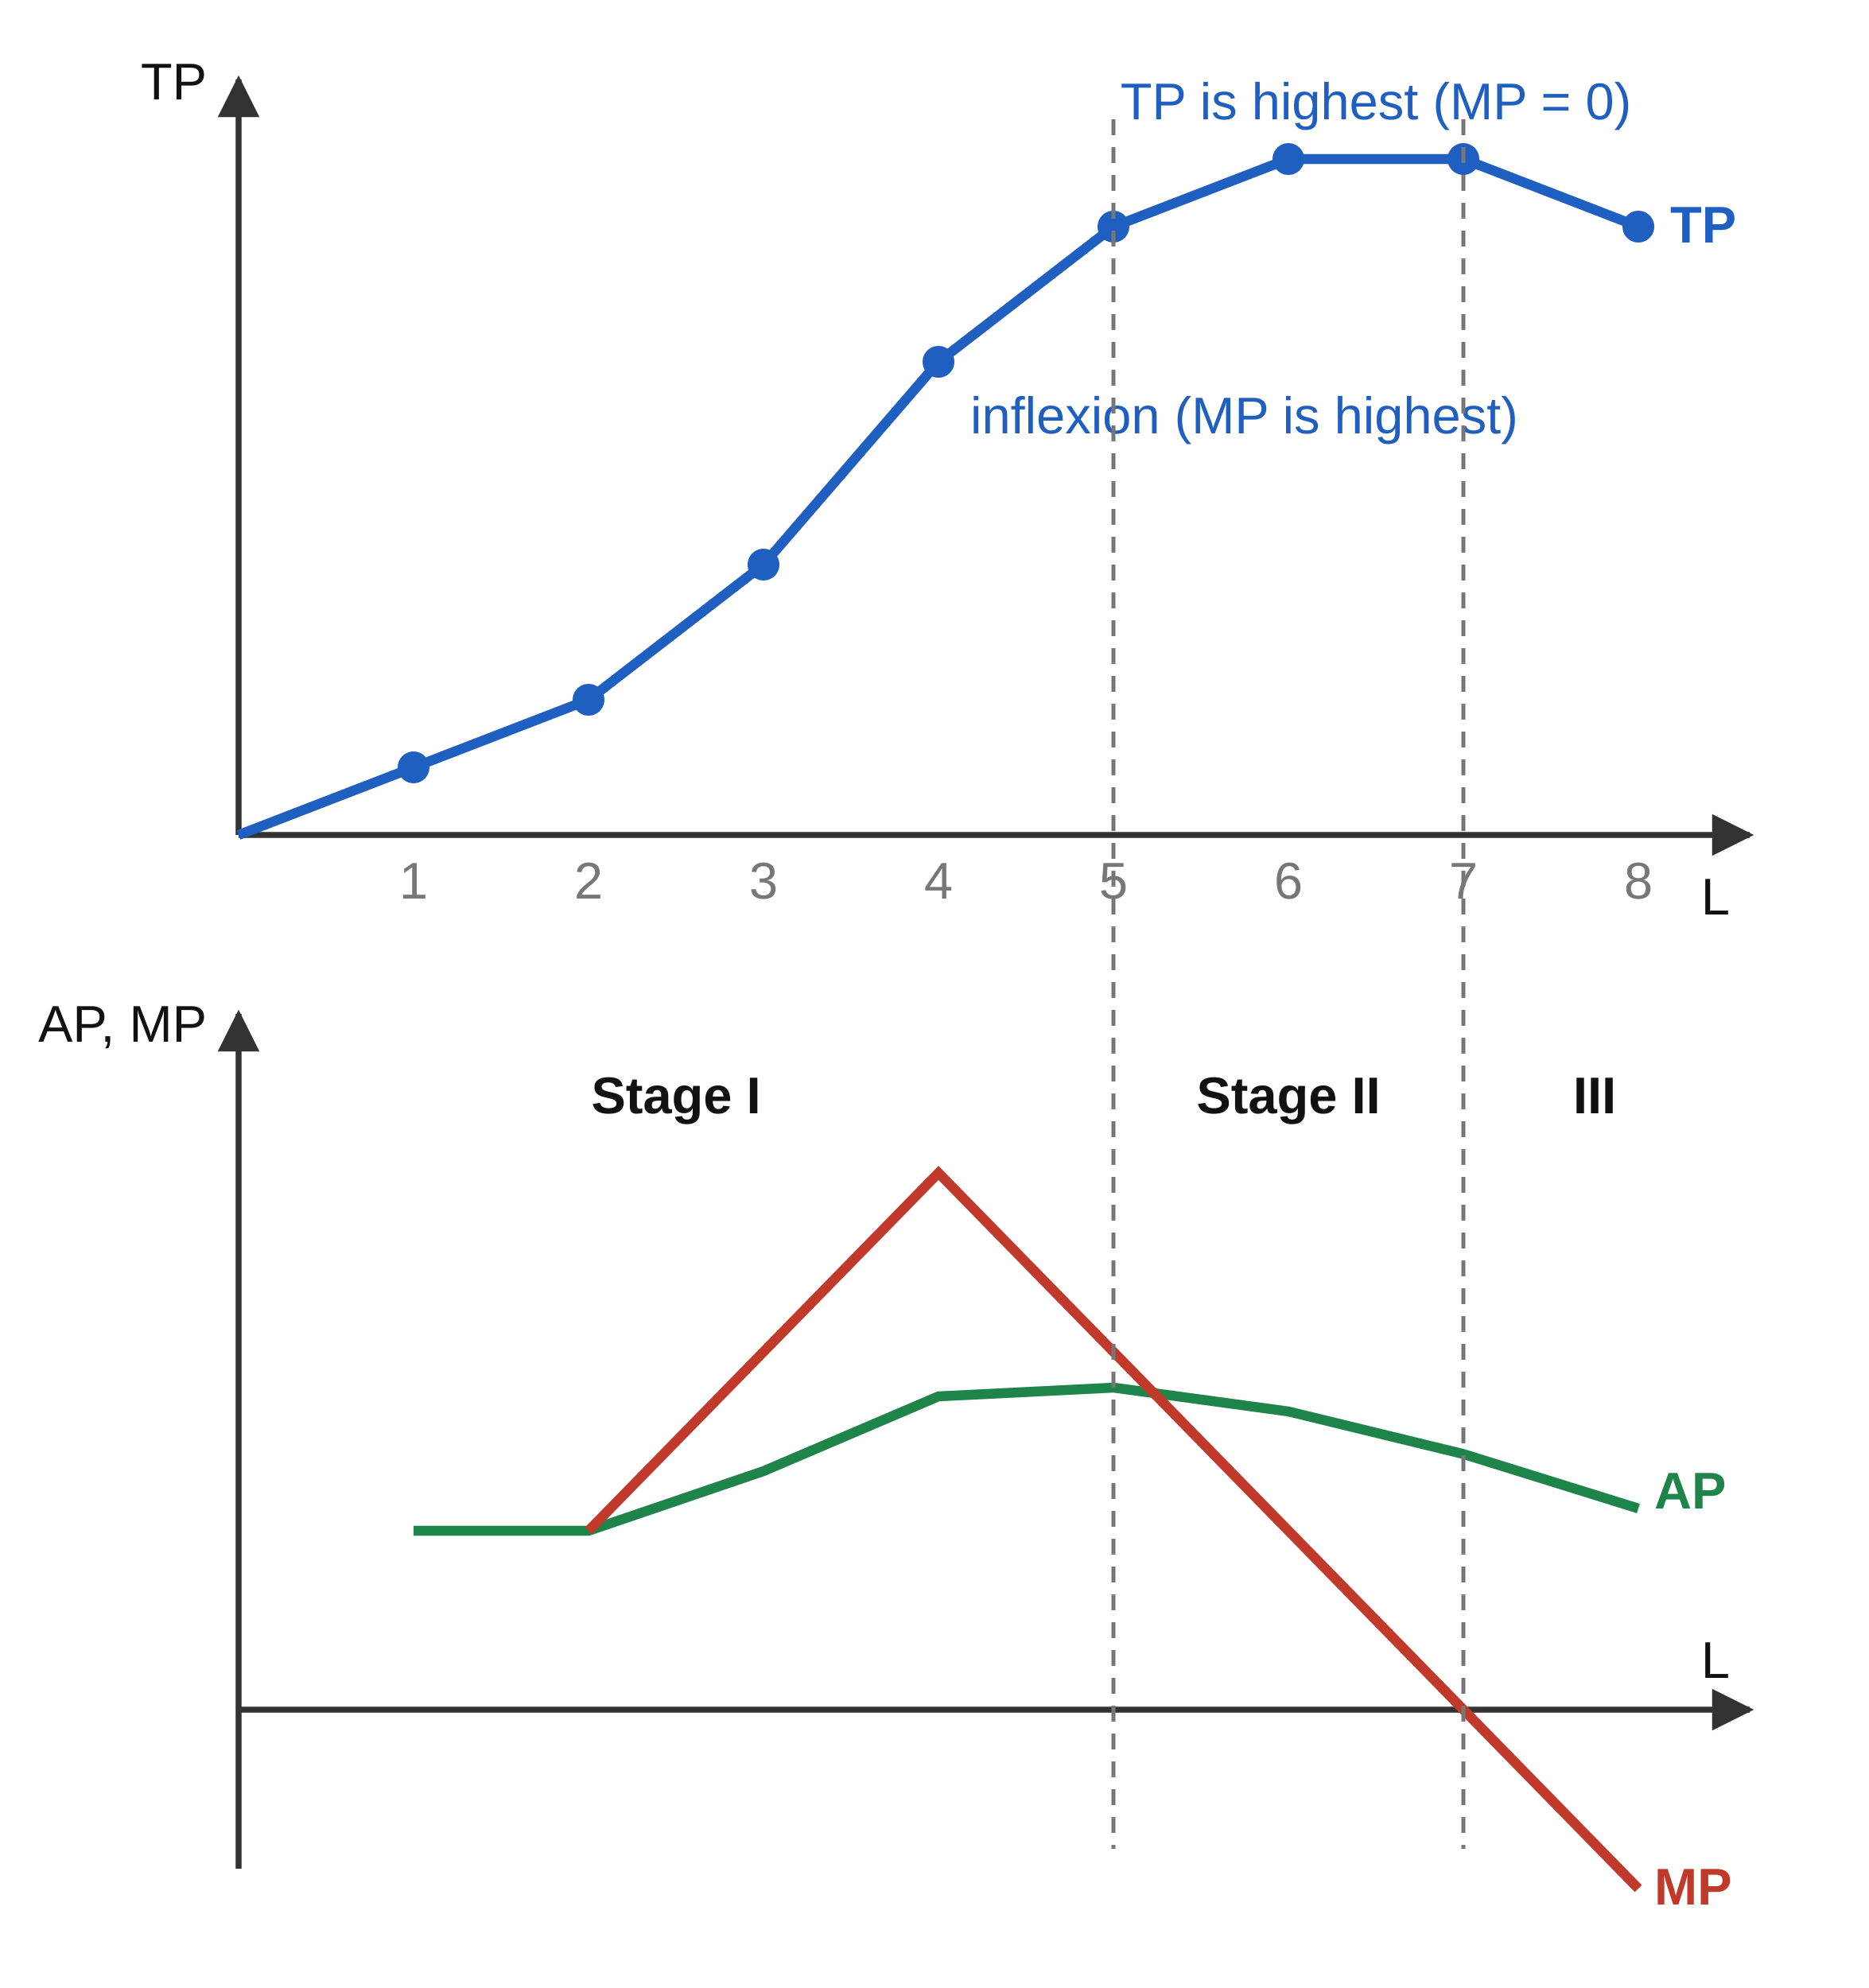
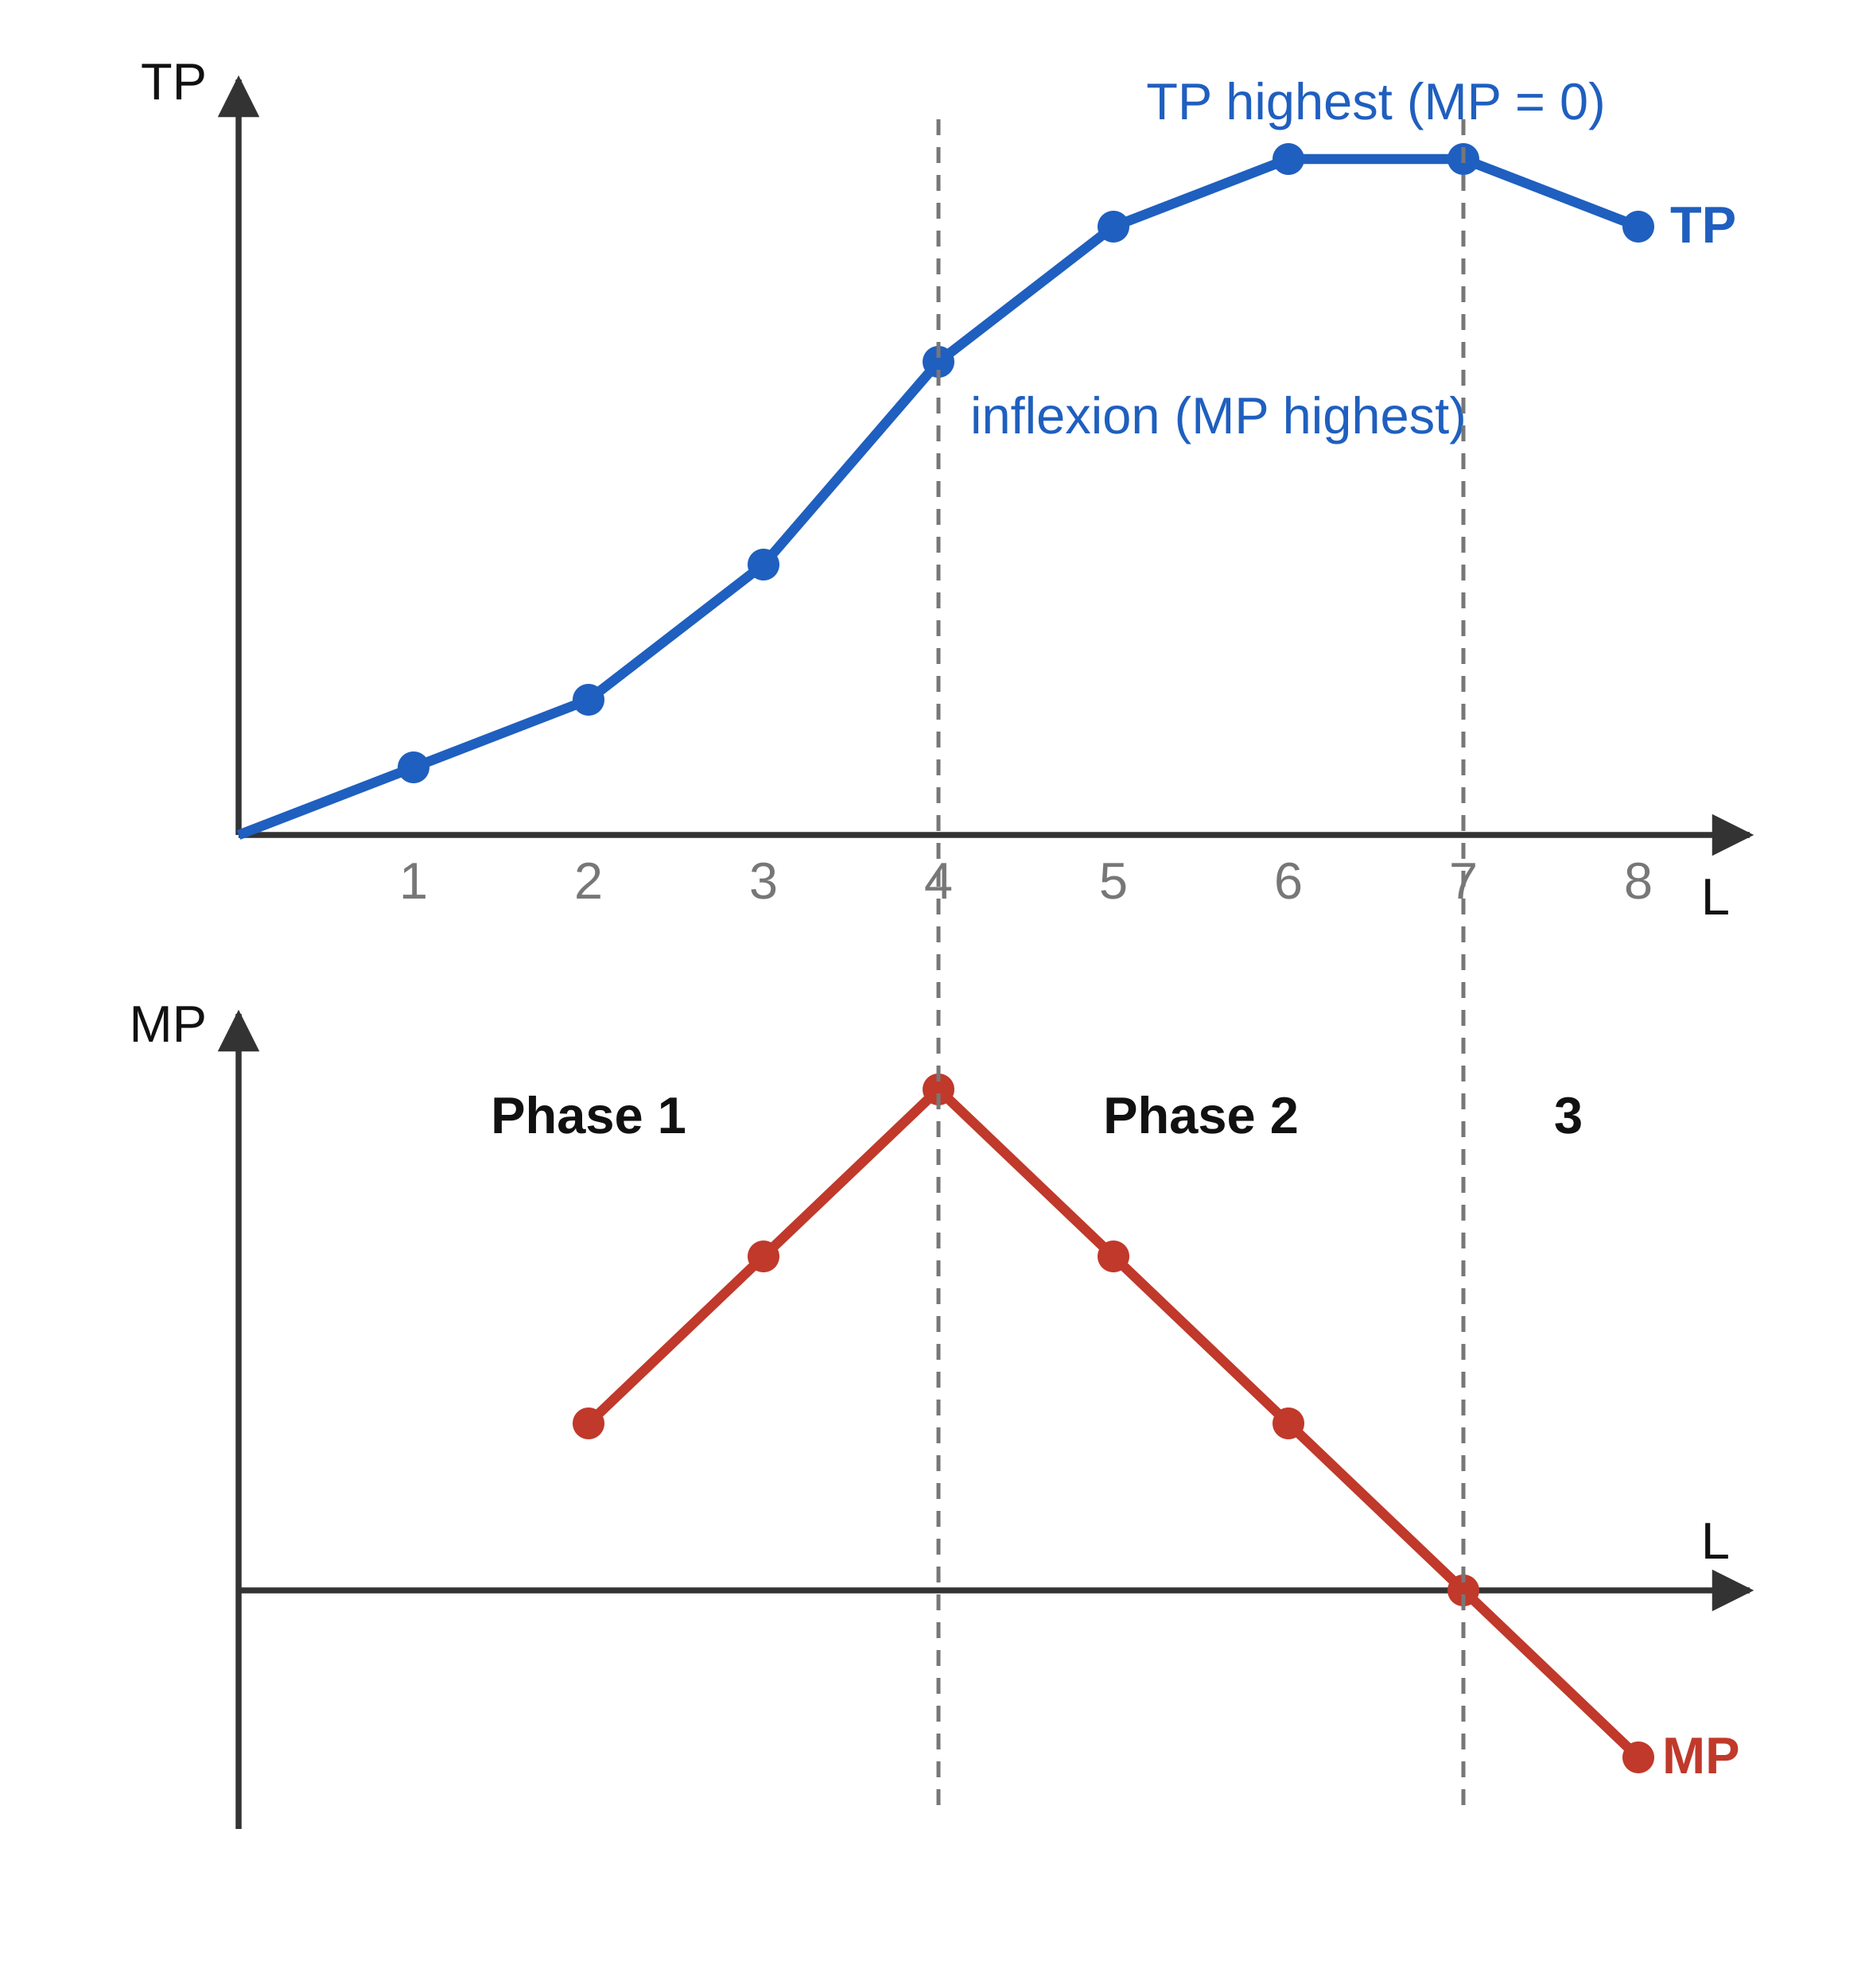
<svg xmlns="http://www.w3.org/2000/svg" viewBox="0 0 470 500" width="470" height="500" font-family="Arial, sans-serif" font-size="13">
  <defs>
    <marker id="ar" viewBox="0 0 10 10" refX="9" refY="5" markerWidth="7" markerHeight="7" orient="auto-start-reverse">
      <path d="M0,0 L10,5 L0,10 z" fill="#333" />
    </marker>
  </defs>
  <rect width="470" height="500" fill="#ffffff" />
  <line x1="60" y1="210" x2="440" y2="210" stroke="#333" stroke-width="1.5" marker-end="url(#ar)" />
  <line x1="60" y1="210" x2="60" y2="20" stroke="#333" stroke-width="1.5" marker-end="url(#ar)" />
  <text x="435" y="230" fill="#111" text-anchor="end">L</text>
  <text x="52" y="25" fill="#111" text-anchor="end">TP</text>
  <polyline points="60.0,210.0 104.0,193.0 148.0,176.0 192.0,142.0 236.0,91.0 280.0,57.0 324.0,40.0 368.0,40.0 412.0,57.0" fill="none" stroke="#1f5fbf" stroke-width="2.5" />
  <circle cx="104.0" cy="193.0" r="4" fill="#1f5fbf" />
  <circle cx="148.0" cy="176.0" r="4" fill="#1f5fbf" />
  <circle cx="192.0" cy="142.0" r="4" fill="#1f5fbf" />
  <circle cx="236.0" cy="91.0" r="4" fill="#1f5fbf" />
  <circle cx="280.0" cy="57.0" r="4" fill="#1f5fbf" />
  <circle cx="324.0" cy="40.0" r="4" fill="#1f5fbf" />
  <circle cx="368.0" cy="40.0" r="4" fill="#1f5fbf" />
  <circle cx="412.0" cy="57.0" r="4" fill="#1f5fbf" />
  <text x="420.0" y="61.0" fill="#1f5fbf" text-anchor="start" font-weight="bold">TP</text>
-   <text x="244.0" y="109.0" fill="#1f5fbf" text-anchor="start">inflexion (MP is highest)</text>
-   <text x="346.0" y="30.0" fill="#1f5fbf" text-anchor="middle">TP is highest (MP = 0)</text>
-   <line x1="60" y1="430" x2="440" y2="430" stroke="#333" stroke-width="1.5" marker-end="url(#ar)" />
-   <line x1="60" y1="470" x2="60" y2="255" stroke="#333" stroke-width="1.5" marker-end="url(#ar)" />
-   <text x="52.0" y="262.0" fill="#111" text-anchor="end">AP, MP</text>
-   <text x="435.0" y="422.0" fill="#111" text-anchor="end">L</text>
-   <polyline points="104.0,385.0 148.0,385.0 192.0,370.0 236.0,351.2 280.0,349.0 324.0,355.0 368.0,365.7 412.0,379.4" fill="none" stroke="#1e8449" stroke-width="2.5" />
-   <polyline points="148.0,385.0 192.0,340.0 236.0,295.0 280.0,340.0 324.0,385.0 368.0,430.0 412.0,475.0" fill="none" stroke="#c0392b" stroke-width="2.5" />
-   <text x="416.0" y="379.4" fill="#1e8449" text-anchor="start" font-weight="bold">AP</text>
-   <text x="416.0" y="479.0" fill="#c0392b" text-anchor="start" font-weight="bold">MP</text>
-   <line x1="280.0" y1="30.0" x2="280.0" y2="465.0" stroke="#777" stroke-width="1" stroke-dasharray="4 3" />
-   <line x1="368.0" y1="30.0" x2="368.0" y2="465.0" stroke="#777" stroke-width="1" stroke-dasharray="4 3" />
-   <text x="170.0" y="280.0" fill="#111" text-anchor="middle" font-weight="bold">Stage I</text>
-   <text x="324.0" y="280.0" fill="#111" text-anchor="middle" font-weight="bold">Stage II</text>
-   <text x="401.0" y="280.0" fill="#111" text-anchor="middle" font-weight="bold">III</text>
+   <text x="244.0" y="109.0" fill="#1f5fbf" text-anchor="start">inflexion (MP highest)</text>
+   <text x="346.0" y="30.0" fill="#1f5fbf" text-anchor="middle">TP highest (MP = 0)</text>
  <text x="104.0" y="226.0" fill="#777" text-anchor="middle">1</text>
  <text x="148.0" y="226.0" fill="#777" text-anchor="middle">2</text>
  <text x="192.0" y="226.0" fill="#777" text-anchor="middle">3</text>
  <text x="236.0" y="226.0" fill="#777" text-anchor="middle">4</text>
  <text x="280.0" y="226.0" fill="#777" text-anchor="middle">5</text>
  <text x="324.0" y="226.0" fill="#777" text-anchor="middle">6</text>
  <text x="368.0" y="226.0" fill="#777" text-anchor="middle">7</text>
  <text x="412.0" y="226.0" fill="#777" text-anchor="middle">8</text>
+   <line x1="60" y1="400" x2="440" y2="400" stroke="#333" stroke-width="1.5" marker-end="url(#ar)" />
+   <line x1="60" y1="460" x2="60" y2="255" stroke="#333" stroke-width="1.5" marker-end="url(#ar)" />
+   <text x="52.0" y="262.0" fill="#111" text-anchor="end">MP</text>
+   <text x="435.0" y="392.0" fill="#111" text-anchor="end">L</text>
+   <polyline points="148.0,358.0 192.0,316.0 236.0,274.0 280.0,316.0 324.0,358.0 368.0,400.0 412.0,442.0" fill="none" stroke="#c0392b" stroke-width="2.5" />
+   <circle cx="148.0" cy="358.0" r="4" fill="#c0392b" />
+   <circle cx="192.0" cy="316.0" r="4" fill="#c0392b" />
+   <circle cx="236.0" cy="274.0" r="4" fill="#c0392b" />
+   <circle cx="280.0" cy="316.0" r="4" fill="#c0392b" />
+   <circle cx="324.0" cy="358.0" r="4" fill="#c0392b" />
+   <circle cx="368.0" cy="400.0" r="4" fill="#c0392b" />
+   <circle cx="412.0" cy="442.0" r="4" fill="#c0392b" />
+   <text x="418.0" y="446.0" fill="#c0392b" text-anchor="start" font-weight="bold">MP</text>
+   <line x1="236.0" y1="30.0" x2="236.0" y2="455.0" stroke="#777" stroke-width="1" stroke-dasharray="4 3" />
+   <line x1="368.0" y1="30.0" x2="368.0" y2="455.0" stroke="#777" stroke-width="1" stroke-dasharray="4 3" />
+   <text x="148.0" y="285.0" fill="#111" text-anchor="middle" font-weight="bold">Phase 1</text>
+   <text x="302.0" y="285.0" fill="#111" text-anchor="middle" font-weight="bold">Phase 2</text>
+   <text x="394.4" y="285.0" fill="#111" text-anchor="middle" font-weight="bold">3</text>
</svg>
